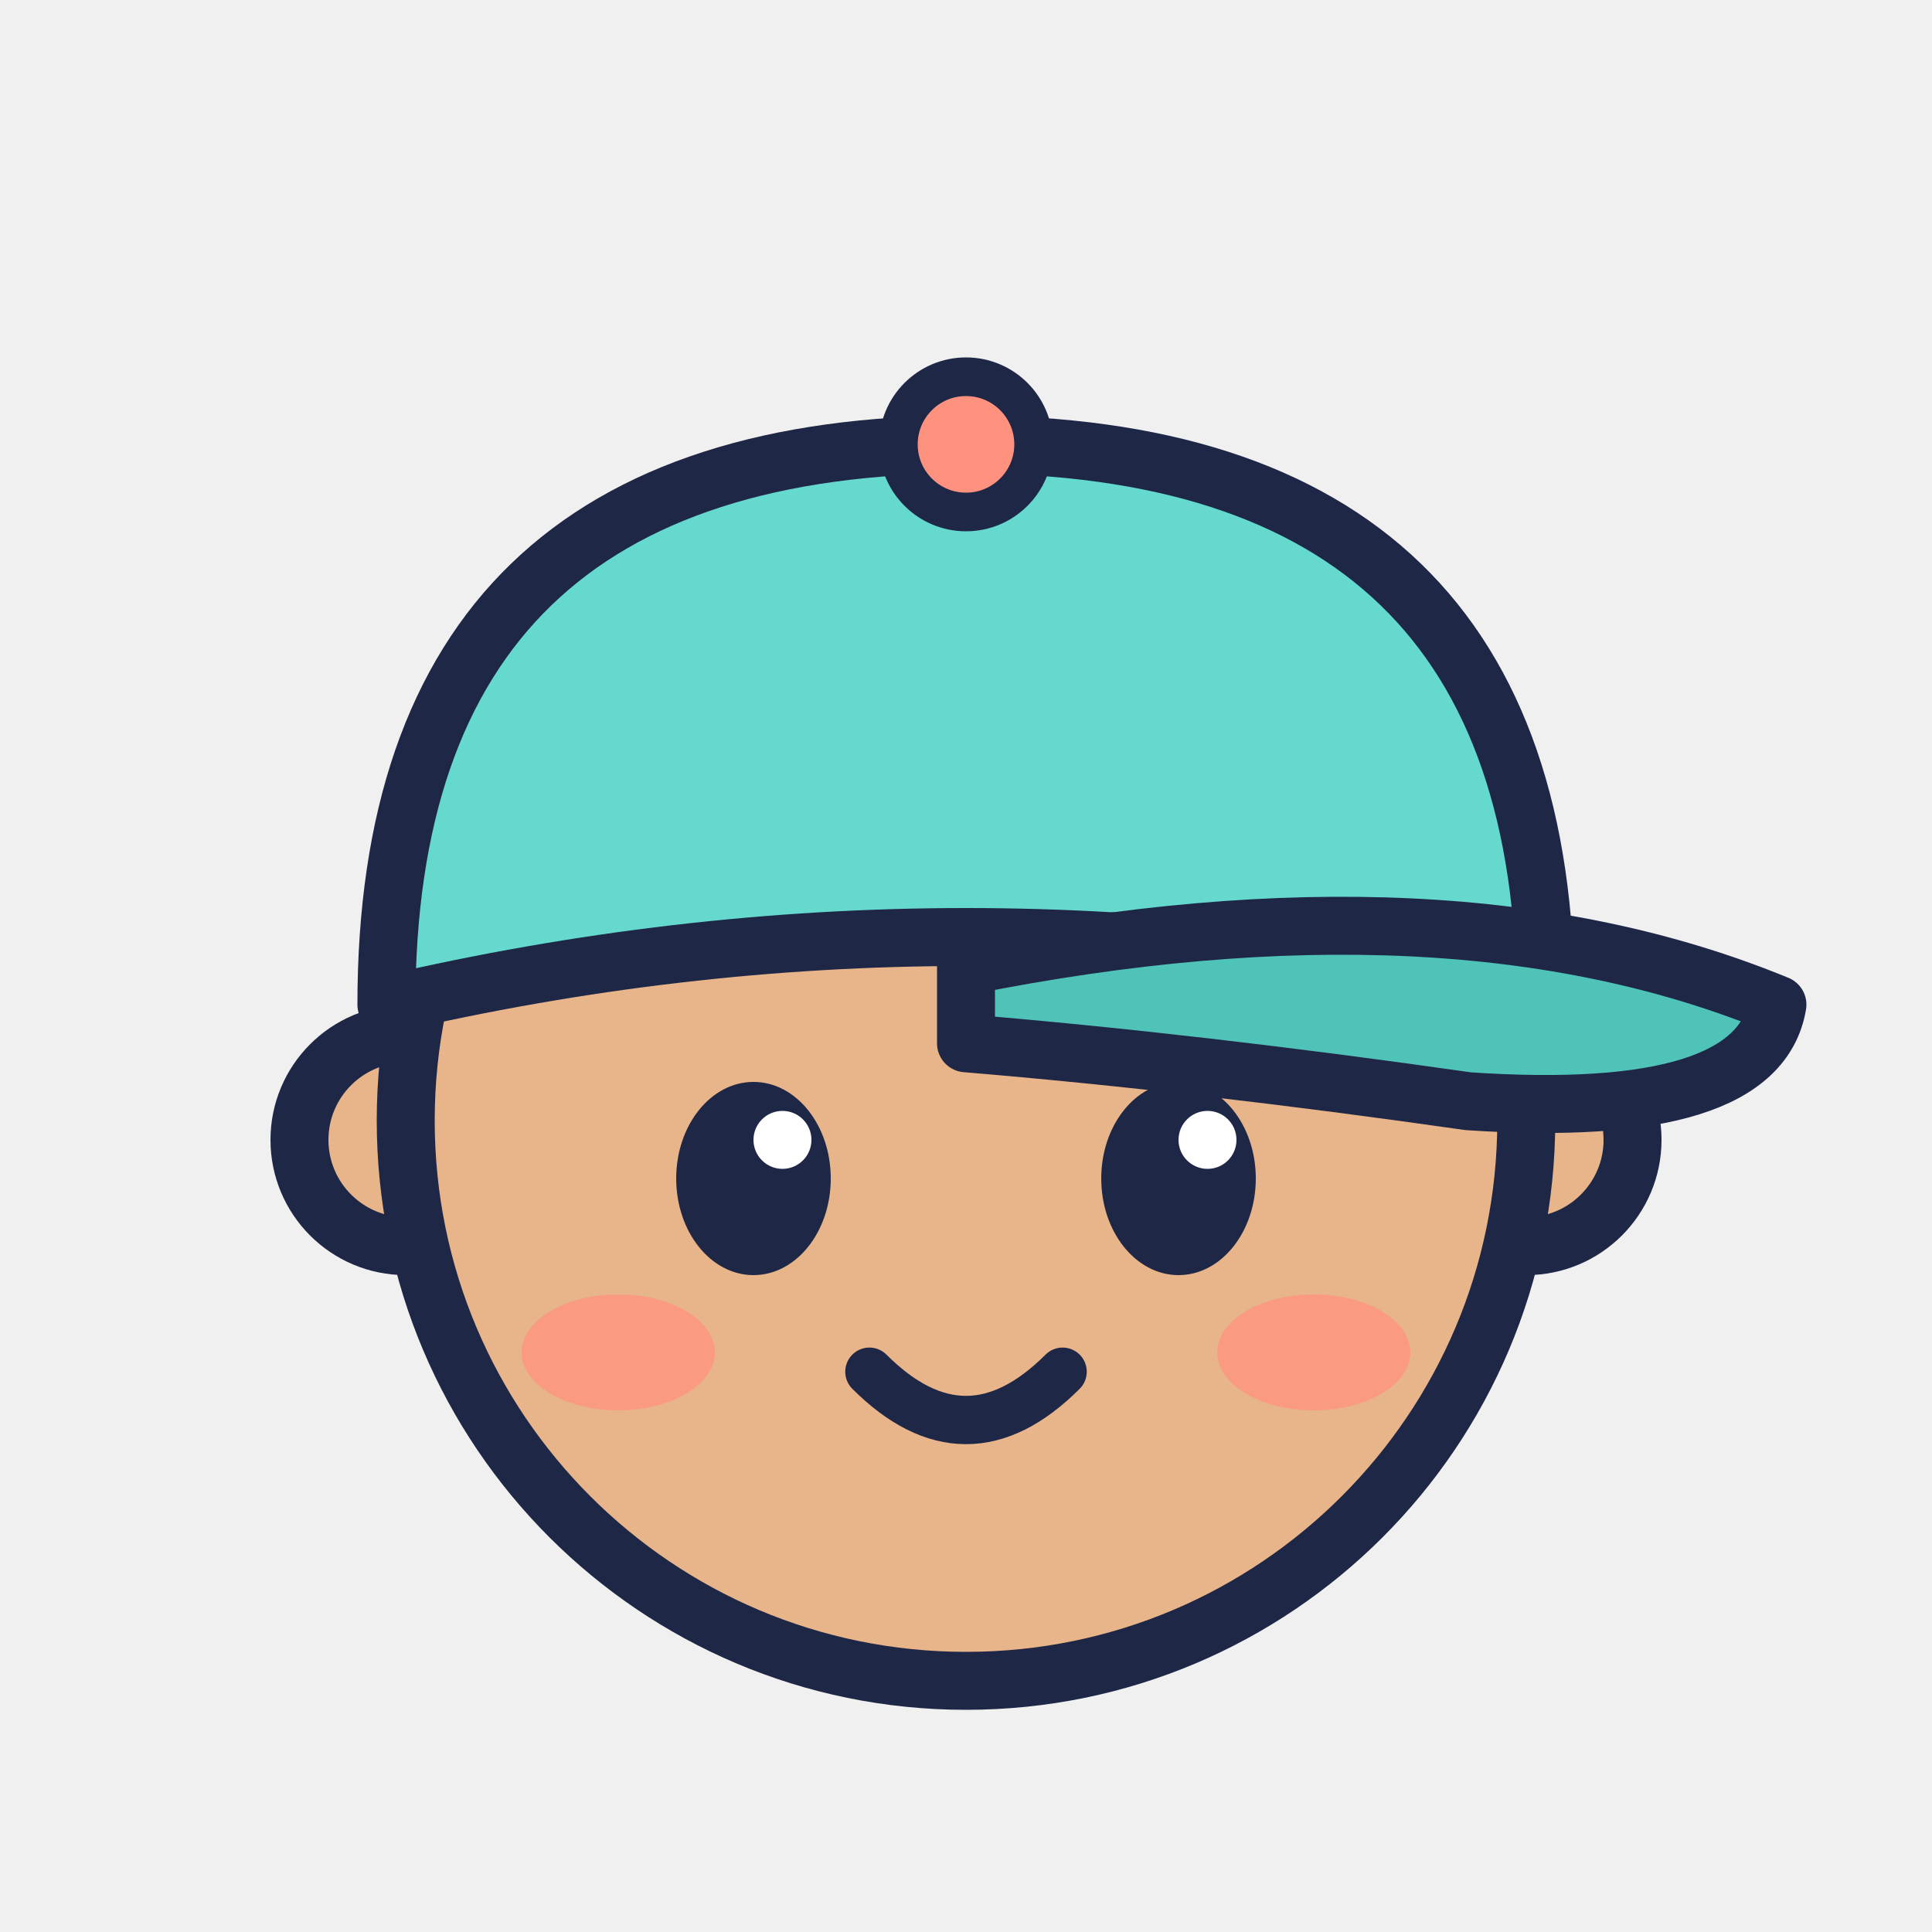
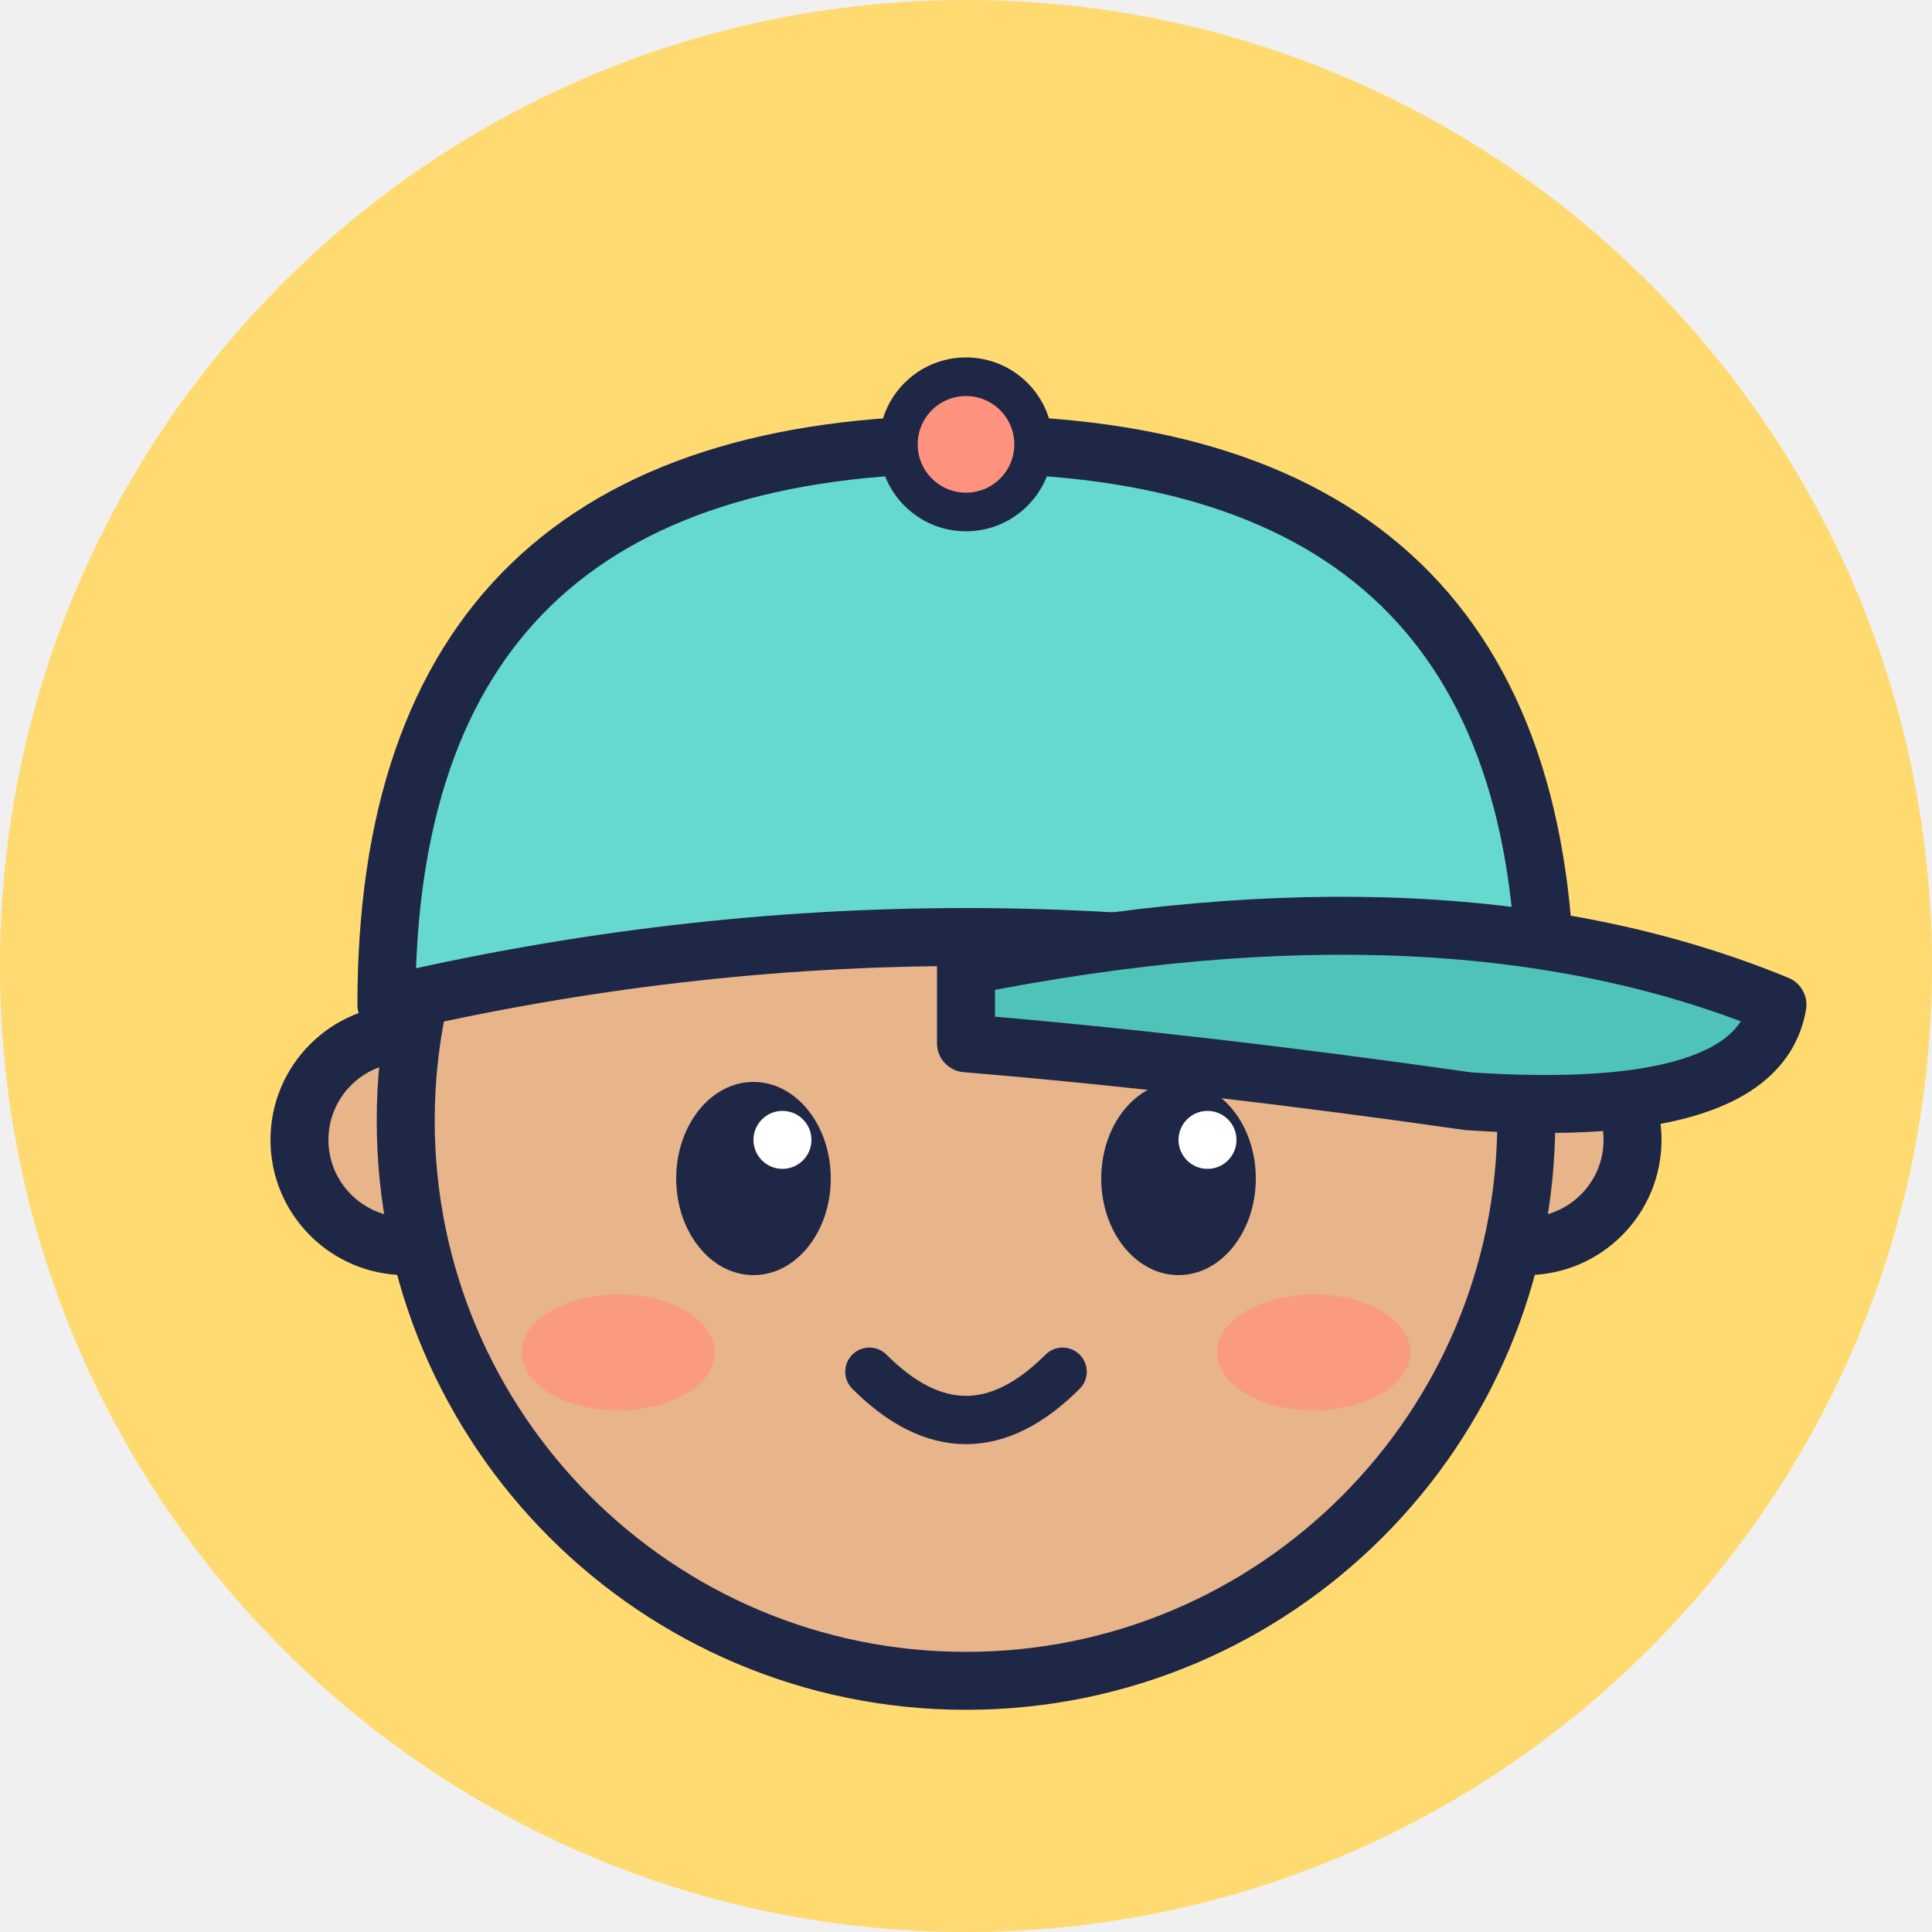
<svg xmlns="http://www.w3.org/2000/svg" width="200" height="200" viewBox="0 0 200 200">
+   <circle cx="100" cy="100" r="100" fill="#FFDA70" />
  <circle cx="42" cy="118" r="11" fill="#E8B48A" stroke="#1F2747" stroke-width="6" />
  <circle cx="158" cy="118" r="11" fill="#E8B48A" stroke="#1F2747" stroke-width="6" />
  <circle cx="100" cy="116" r="58" fill="#E8B48A" stroke="#1F2747" stroke-width="6" />
  <path d="M40 104 Q40 46 100 46 Q160 46 160 104 Q100 90 40 104 Z" fill="#65D9CE" stroke="#1F2747" stroke-width="6" stroke-linejoin="round" />
  <path d="M100 100 Q150 90 184 104 Q182 116 152 114 Q124 110 100 108 Z" fill="#4FC3B8" stroke="#1F2747" stroke-width="6" stroke-linejoin="round" />
  <circle cx="100" cy="46" r="7" fill="#FF927E" stroke="#1F2747" stroke-width="4" />
  <ellipse cx="78" cy="122" rx="8" ry="10" fill="#1F2747" />
  <ellipse cx="122" cy="122" rx="8" ry="10" fill="#1F2747" />
  <circle cx="81" cy="118" r="3" fill="#FFFFFF" />
  <circle cx="125" cy="118" r="3" fill="#FFFFFF" />
  <ellipse cx="64" cy="140" rx="10" ry="6" fill="#FF927E" opacity="0.75" />
  <ellipse cx="136" cy="140" rx="10" ry="6" fill="#FF927E" opacity="0.75" />
  <path d="M90 142 Q100 152 110 142" fill="none" stroke="#1F2747" stroke-width="5" stroke-linecap="round" />
</svg>
